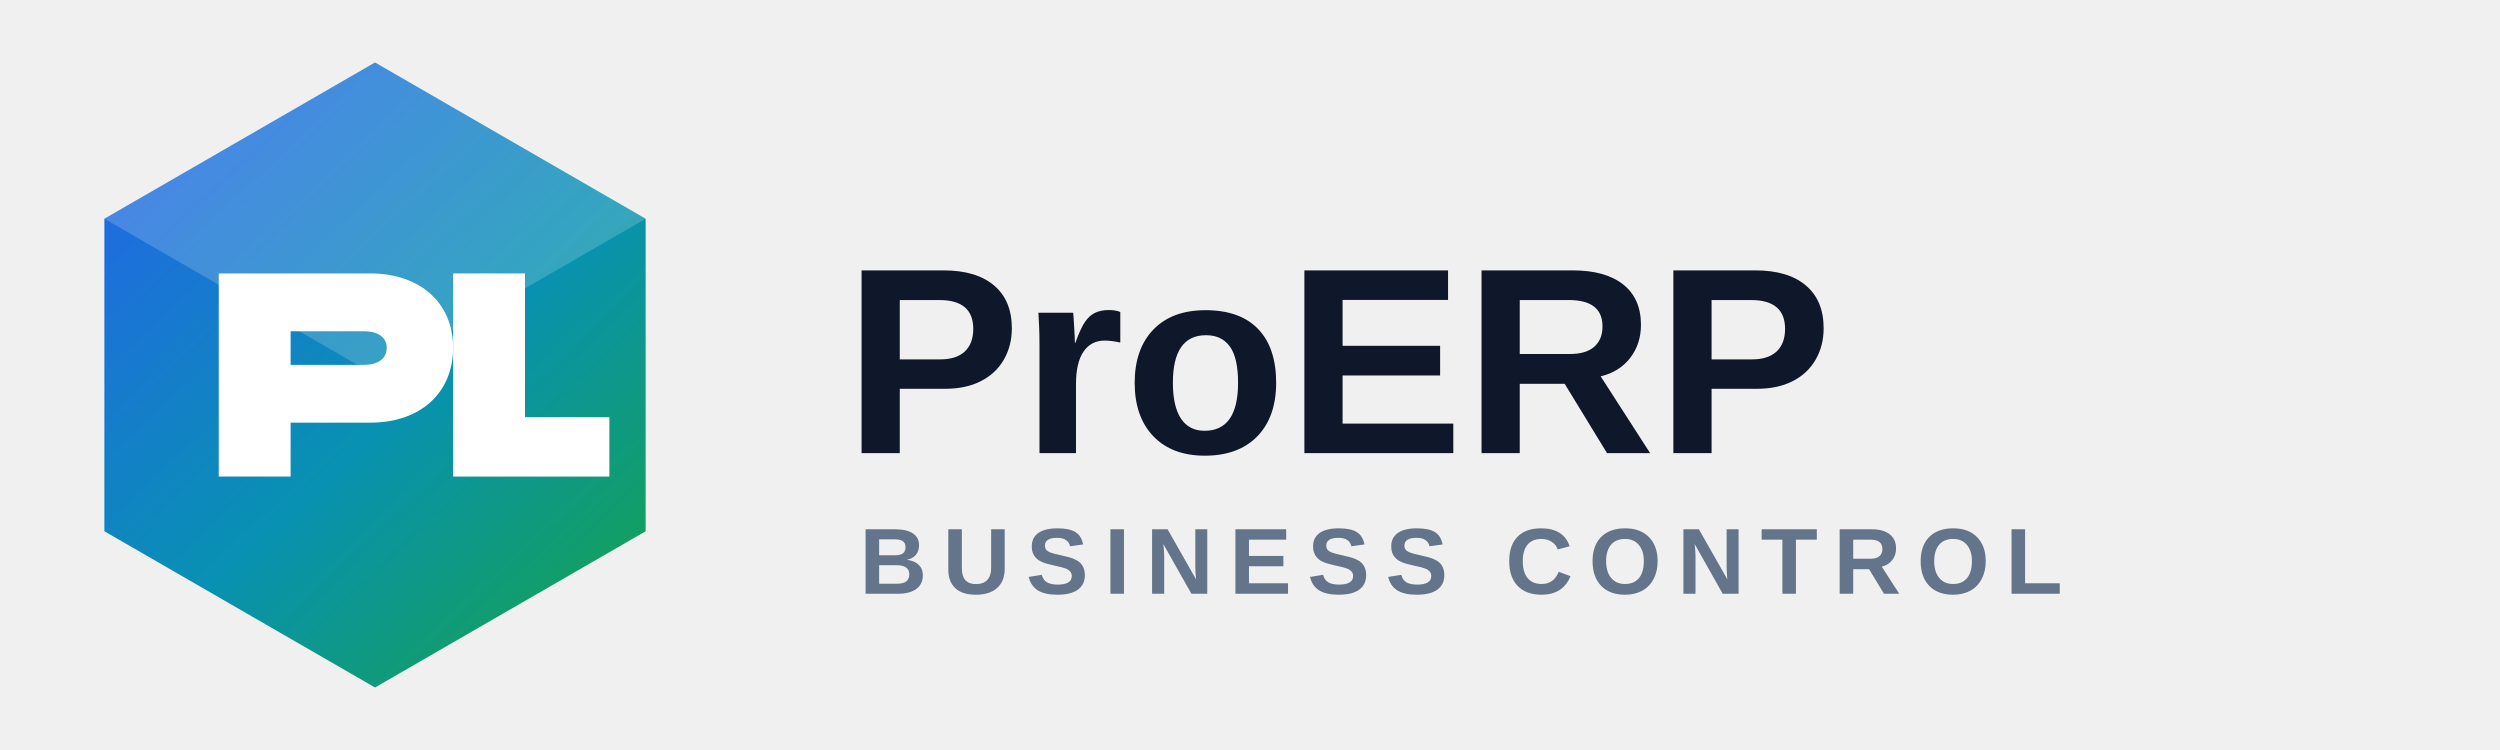
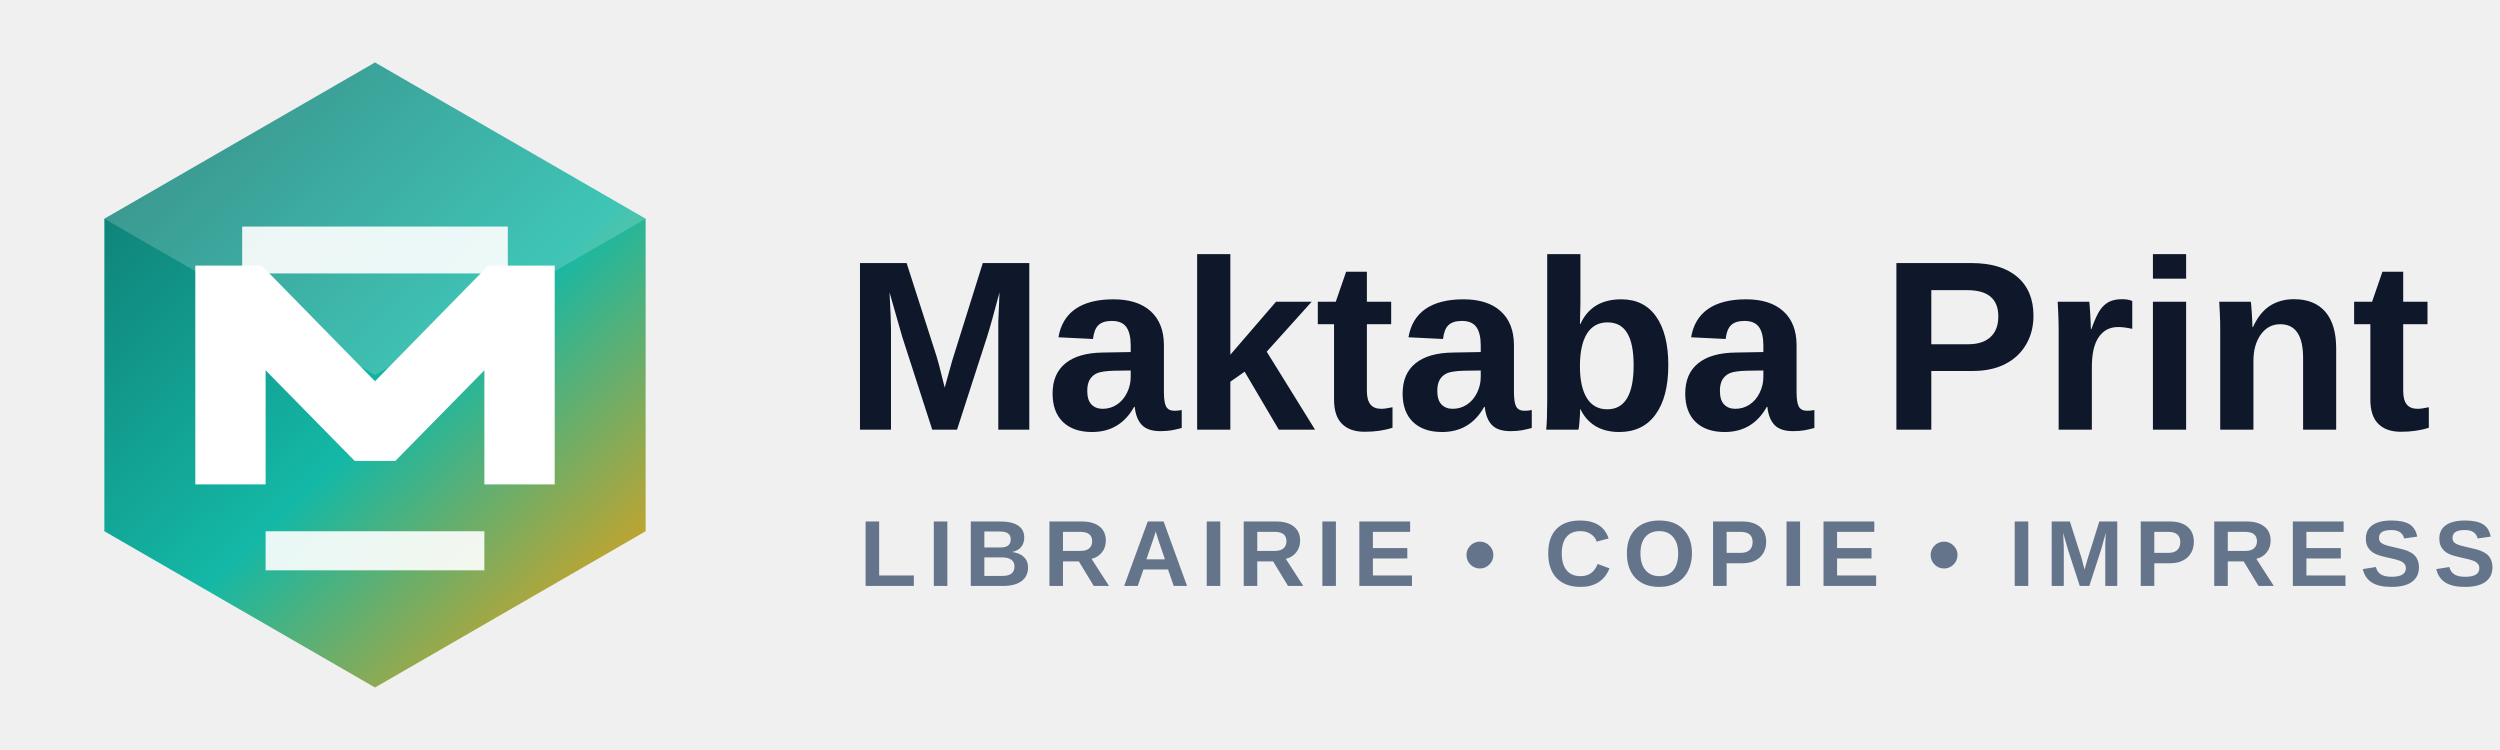
<svg xmlns="http://www.w3.org/2000/svg" viewBox="0 0 320 96" role="img" aria-labelledby="title desc">
  <defs>
    <linearGradient id="mark" x1="14" y1="12" x2="82" y2="84" gradientUnits="userSpaceOnUse">
-       <stop offset="0" stop-color="#2563EB" />
-       <stop offset=".55" stop-color="#0891B2" />
-       <stop offset="1" stop-color="#16A34A" />
+       <stop offset="0" stop-color="#0F766E" />
+       <stop offset=".55" stop-color="#14B8A6" />
+       <stop offset="1" stop-color="#F59E0B" />
    </linearGradient>
  </defs>
  <path fill="url(#mark)" d="M48 8 82.641 28v40L48 88 13.359 68V28L48 8Z" />
  <path fill="#fff" fill-opacity=".18" d="M48 8 82.641 28 48 48 13.359 28 48 8Z" />
-   <path fill="#fff" d="M28 61V35h19.4c6.4 0 10.6 3.8 10.6 9.5 0 5.8-4.2 9.6-10.6 9.6H37.2V61H28Zm9.2-14.3h9.4c1.8 0 2.9-.8 2.9-2.2 0-1.3-1.1-2.1-2.9-2.1h-9.4v4.3Z" />
-   <path fill="#fff" d="M58 61V35h9.2v18.4H78V61H58Z" />
-   <text x="108" y="58" fill="#0F172A" font-family="Plus Jakarta Sans, Segoe UI, Arial, sans-serif" font-size="34" font-weight="800" letter-spacing="0">ProERP</text>
-   <text x="110" y="76" fill="#64748B" font-family="Plus Jakarta Sans, Segoe UI, Arial, sans-serif" font-size="12" font-weight="700" letter-spacing="2">BUSINESS CONTROL</text>
+   <path fill="#fff" d="M25 62V34h8.5L48 48.8 62.5 34H71v28h-9V47.4L50.6 59h-5.2L34 47.4V62h-9Z" />
+   <path fill="#fff" fill-opacity=".9" d="M31 29h34v6H31zM34 68h28v5H34z" />
+   <text x="108" y="55" fill="#0F172A" font-family="Plus Jakarta Sans, Segoe UI, Arial, sans-serif" font-size="31" font-weight="800" letter-spacing="0">Maktaba Print</text>
+   <text x="110" y="75" fill="#64748B" font-family="Plus Jakarta Sans, Segoe UI, Arial, sans-serif" font-size="12" font-weight="700" letter-spacing="1.4">LIBRAIRIE • COPIE • IMPRESSION</text>
</svg>
